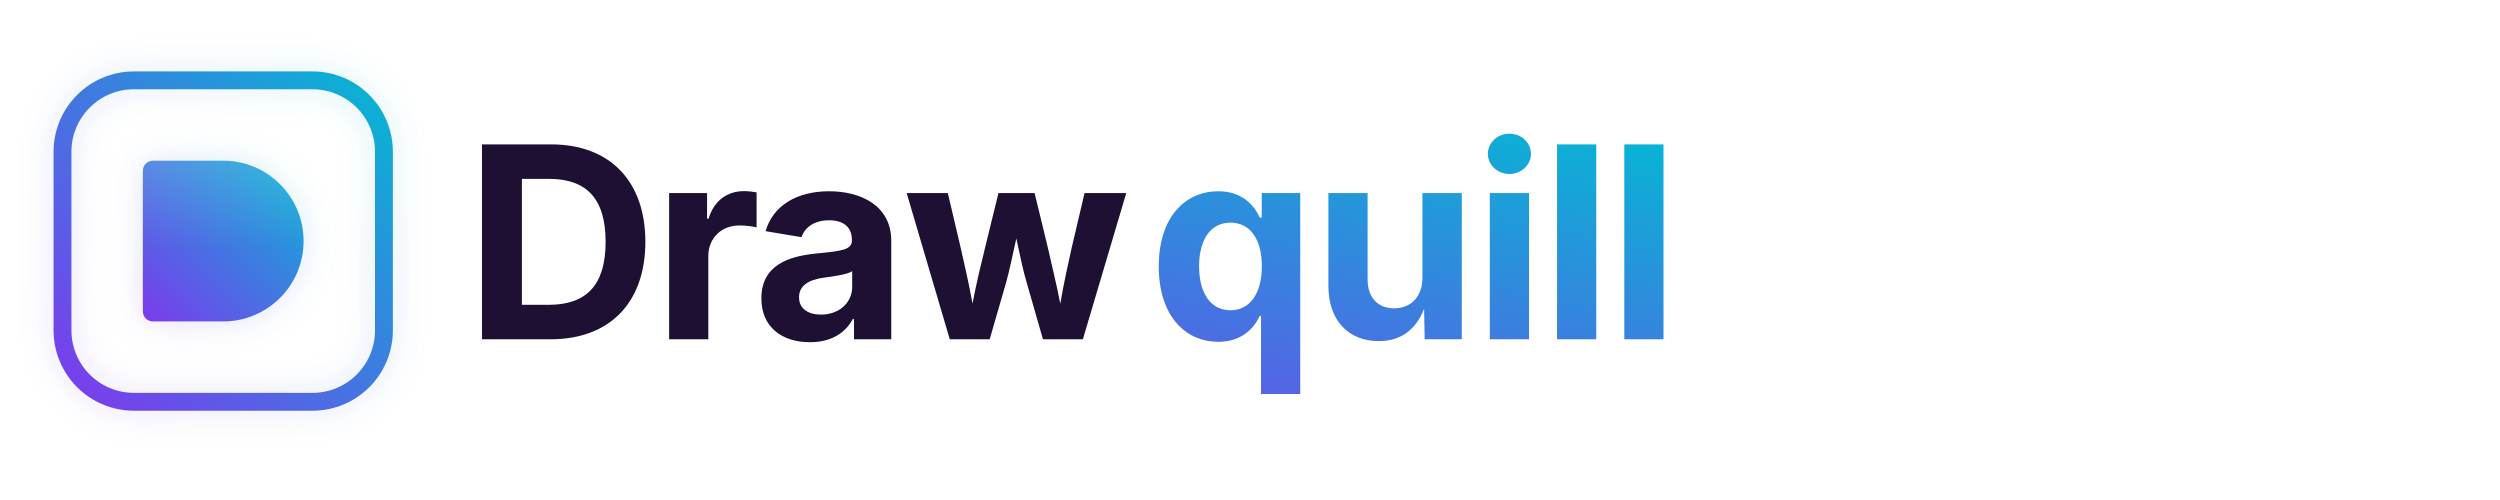
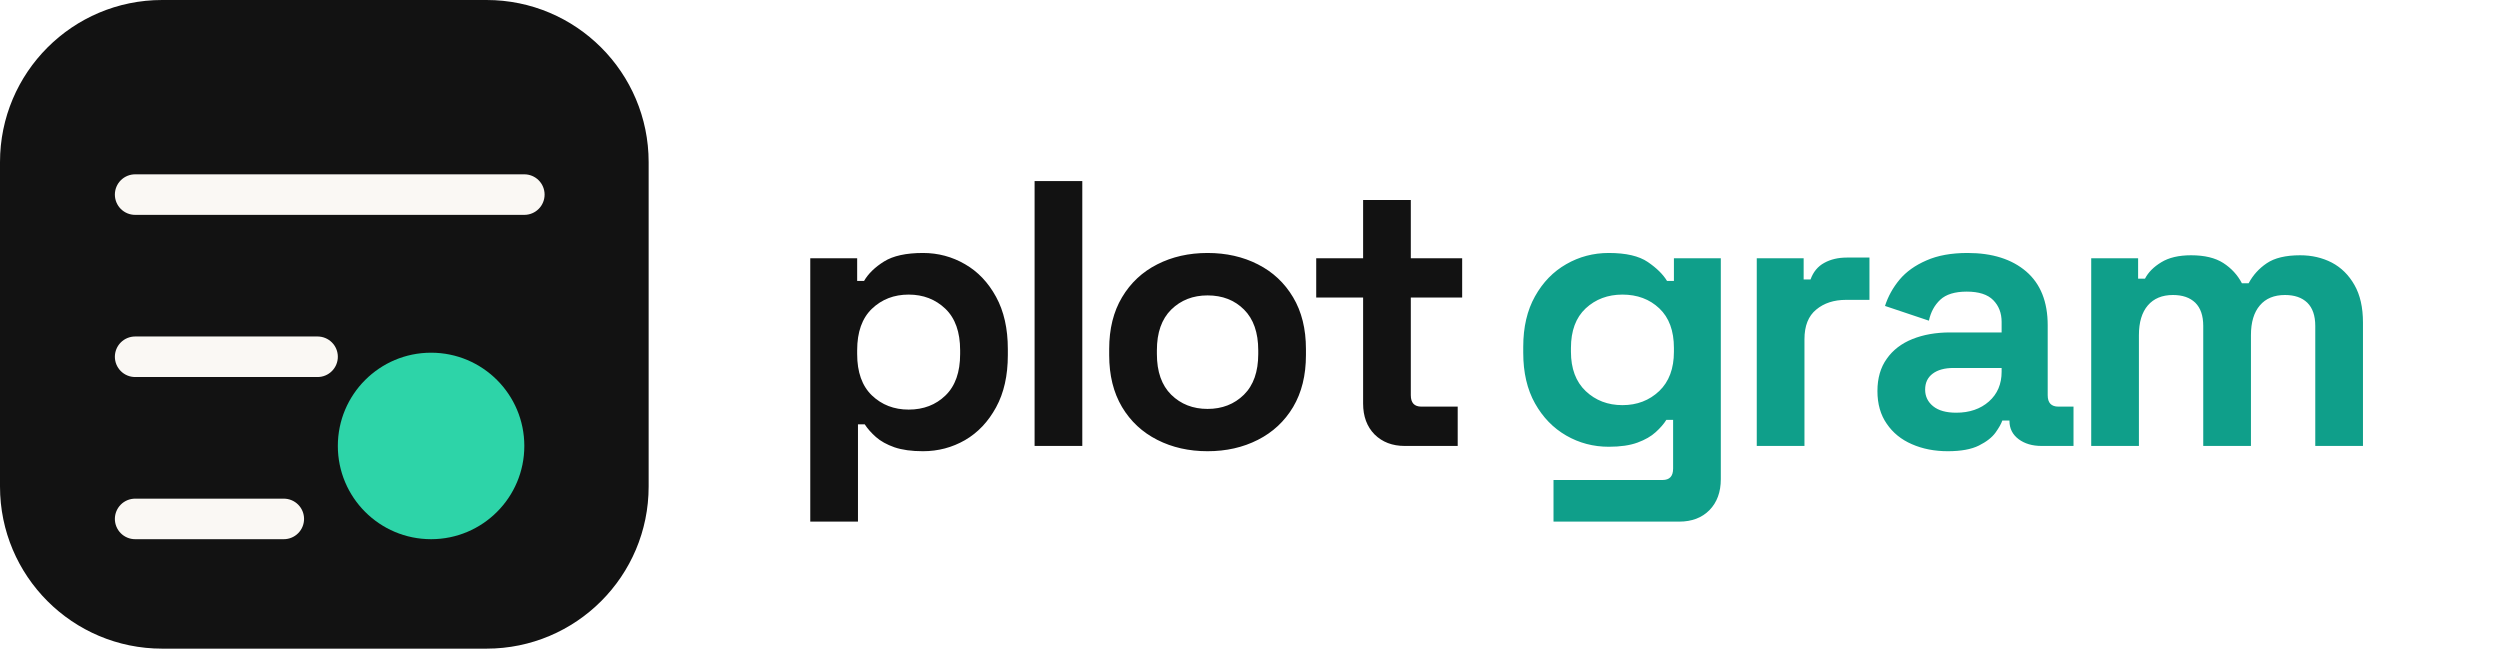
- <svg xmlns="http://www.w3.org/2000/svg" viewBox="0 0 280 56" fill="none" role="img" aria-label="Drawquill" shape-rendering="geometricPrecision">
-   <defs>
-     <linearGradient id="g-brand" gradientUnits="objectBoundingBox" x1="0" y1="1" x2="1" y2="0">
-       <stop offset="0%" stop-color="#7C3AED" />
-       <stop offset="100%" stop-color="#06B6D4" />
-     </linearGradient>
-     <linearGradient id="g-text" gradientUnits="objectBoundingBox" x1="0" y1="1" x2="1" y2="0">
-       <stop offset="0%" stop-color="#7C3AED" />
-       <stop offset="100%" stop-color="#06B6D4" />
-     </linearGradient>
-     <linearGradient id="g-shine" gradientUnits="objectBoundingBox" x1="0.5" y1="0" x2="0.5" y2="1">
-       <stop offset="0%" stop-color="#FFFFFF" stop-opacity="0.14" />
-       <stop offset="55%" stop-color="#FFFFFF" stop-opacity="0" />
-     </linearGradient>
-     <filter id="ambient" x="-30%" y="-30%" width="160%" height="160%" color-interpolation-filters="sRGB">
-       <feGaussianBlur in="SourceGraphic" stdDeviation="1.8" result="b" />
-       <feComponentTransfer in="b" result="dim">
-         <feFuncA type="linear" slope="0.2" />
-       </feComponentTransfer>
-     </filter>
-   </defs>
-   <g filter="url(#ambient)" opacity="0.9">
-     <rect x="7" y="9" width="36" height="36" rx="8" fill="none" stroke="url(#g-brand)" stroke-width="2" />
-     <path fill="url(#g-brand)" d="       M 17.125, 18       H 25       A 9, 9, 0 0 1 34, 27       V 27       A 9, 9, 0 0 1 25, 36       H 17.125       A 1.125, 1.125, 0 0 1 16, 34.875       V 19.125       A 1.125, 1.125, 0 0 1 17.125, 18       Z     " />
-   </g>
-   <rect x="7" y="9" width="36" height="36" rx="8" fill="none" stroke="url(#g-brand)" stroke-width="2" />
-   <path fill="url(#g-brand)" d="     M 17.125, 18     H 25     A 9, 9, 0 0 1 34, 27     V 27     A 9, 9, 0 0 1 25, 36     H 17.125     A 1.125, 1.125, 0 0 1 16, 34.875     V 19.125     A 1.125, 1.125, 0 0 1 17.125, 18     Z   " />
-   <path fill="url(#g-shine)" d="     M 17.125, 18     H 25     A 9, 9, 0 0 1 34, 27     V 27     A 9, 9, 0 0 1 25, 36     H 17.125     A 1.125, 1.125, 0 0 1 16, 34.875     V 19.125     A 1.125, 1.125, 0 0 1 17.125, 18     Z   " />
-   <text x="52" y="38" font-family="Inter, 'Segoe UI', system-ui, -apple-system, sans-serif" font-size="30" font-weight="700" letter-spacing="-0.02em" fill="#1E1033">Draw<tspan fill="url(#g-text)" dx="2">quill</tspan>
-   </text>
+ <svg xmlns="http://www.w3.org/2000/svg" viewBox="0 0 185 48" fill="none" role="img" aria-label="Plotgram" shape-rendering="geometricPrecision">
+   <rect x="0" y="0" width="48" height="48" rx="12" fill="#121212" />
+   <path d="M10 14.4h28.8" stroke="#FAF8F4" stroke-width="3" stroke-linecap="round" />
+   <path d="M10 26.4h13.5" stroke="#FAF8F4" stroke-width="3" stroke-linecap="round" />
+   <path d="M10 38.4h11" stroke="#FAF8F4" stroke-width="3" stroke-linecap="round" />
+   <circle cx="31.9" cy="33" r="6.9" fill="#2DD4A8" />
+   <path fill="#121212" d="M59.96 38.6V19.11H63.43V20.79H63.94Q64.41 19.98 65.42 19.35Q66.43 18.72 68.3 18.72Q69.98 18.72 71.41 19.55Q72.84 20.37 73.71 21.97Q74.58 23.56 74.58 25.83V26.28Q74.58 28.55 73.71 30.14Q72.84 31.74 71.41 32.57Q69.98 33.39 68.3 33.39Q67.04 33.39 66.19 33.1Q65.34 32.8 64.82 32.34Q64.3 31.88 63.99 31.4H63.49V38.6ZM67.24 30.31Q68.89 30.31 69.97 29.26Q71.05 28.21 71.05 26.2V25.92Q71.05 23.9 69.96 22.85Q68.86 21.8 67.24 21.8Q65.62 21.8 64.52 22.85Q63.43 23.9 63.43 25.92V26.2Q63.43 28.21 64.52 29.26Q65.62 30.31 67.24 30.31ZM76.56 33V13.4H80.09V33ZM89.36 33.39Q87.29 33.39 85.64 32.55Q83.98 31.71 83.03 30.12Q82.08 28.52 82.08 26.28V25.83Q82.08 23.59 83.03 22Q83.98 20.4 85.64 19.56Q87.29 18.72 89.36 18.72Q91.43 18.72 93.08 19.56Q94.74 20.4 95.69 22Q96.64 23.59 96.64 25.83V26.28Q96.64 28.52 95.69 30.12Q94.74 31.71 93.08 32.55Q91.43 33.39 89.36 33.39ZM89.36 30.26Q90.98 30.26 92.05 29.21Q93.11 28.16 93.11 26.2V25.92Q93.11 23.96 92.06 22.91Q91.01 21.86 89.36 21.86Q87.74 21.86 86.67 22.91Q85.61 23.96 85.61 25.92V26.2Q85.61 28.16 86.67 29.21Q87.74 30.26 89.36 30.26ZM103.95 33Q102.58 33 101.72 32.15Q100.87 31.29 100.87 29.86V22.02H97.4V19.11H100.87V14.8H104.4V19.11H108.2V22.02H104.4V29.25Q104.4 30.09 105.18 30.09H107.87V33Z" />
+   <path fill="#0F9F8A" d="M112.72 26.11V25.66Q112.72 23.48 113.59 21.93Q114.46 20.37 115.9 19.55Q117.34 18.72 119.05 18.72Q120.96 18.72 121.94 19.39Q122.92 20.06 123.36 20.79H123.87V19.11H127.34V35.46Q127.34 36.89 126.5 37.75Q125.66 38.6 124.26 38.6H114.96V35.52H123.03Q123.81 35.52 123.81 34.68V31.07H123.31Q123.03 31.52 122.52 31.98Q122.02 32.44 121.18 32.75Q120.34 33.06 119.05 33.06Q117.34 33.06 115.9 32.23Q114.46 31.4 113.59 29.85Q112.72 28.3 112.72 26.11ZM120.06 29.98Q121.68 29.98 122.78 28.94Q123.87 27.9 123.87 26.03V25.75Q123.87 23.84 122.79 22.82Q121.71 21.8 120.06 21.8Q118.44 21.8 117.34 22.82Q116.25 23.84 116.25 25.75V26.03Q116.25 27.9 117.34 28.94Q118.44 29.98 120.06 29.98ZM130 33V19.11H133.47V20.68H133.98Q134.28 19.84 135 19.45Q135.71 19.06 136.66 19.06H138.34V22.19H136.61Q135.26 22.19 134.4 22.91Q133.53 23.62 133.53 25.1V33ZM144.14 33.39Q142.66 33.39 141.48 32.87Q140.3 32.36 139.62 31.36Q138.93 30.37 138.93 28.94Q138.93 27.51 139.62 26.55Q140.3 25.58 141.52 25.09Q142.74 24.6 144.31 24.6H148.12V23.82Q148.12 22.84 147.5 22.21Q146.88 21.58 145.54 21.58Q144.22 21.58 143.58 22.18Q142.94 22.78 142.74 23.73L139.49 22.64Q139.83 21.58 140.57 20.69Q141.31 19.81 142.56 19.27Q143.8 18.72 145.6 18.72Q148.34 18.72 149.94 20.09Q151.53 21.46 151.53 24.07V29.25Q151.53 30.09 152.32 30.09H153.44V33H151.08Q150.05 33 149.38 32.5Q148.7 31.99 148.7 31.15V31.12H148.17Q148.06 31.46 147.67 32.01Q147.28 32.55 146.44 32.97Q145.6 33.39 144.14 33.39ZM144.76 30.54Q146.24 30.54 147.18 29.71Q148.12 28.88 148.12 27.51V27.23H144.56Q143.58 27.23 143.02 27.65Q142.46 28.07 142.46 28.83Q142.46 29.58 143.05 30.06Q143.64 30.54 144.76 30.54ZM154.75 33V19.11H158.22V20.62H158.73Q159.09 19.92 159.93 19.41Q160.77 18.89 162.14 18.89Q163.63 18.89 164.52 19.46Q165.42 20.04 165.9 20.96H166.4Q166.88 20.06 167.74 19.48Q168.61 18.89 170.21 18.89Q171.5 18.89 172.55 19.43Q173.6 19.98 174.23 21.09Q174.86 22.19 174.86 23.87V33H171.33V24.12Q171.33 22.98 170.74 22.4Q170.15 21.83 169.09 21.83Q167.88 21.83 167.23 22.6Q166.57 23.37 166.57 24.8V33H163.04V24.12Q163.04 22.98 162.45 22.4Q161.86 21.83 160.8 21.83Q159.6 21.83 158.94 22.6Q158.28 23.37 158.28 24.8V33Z" />
</svg>
